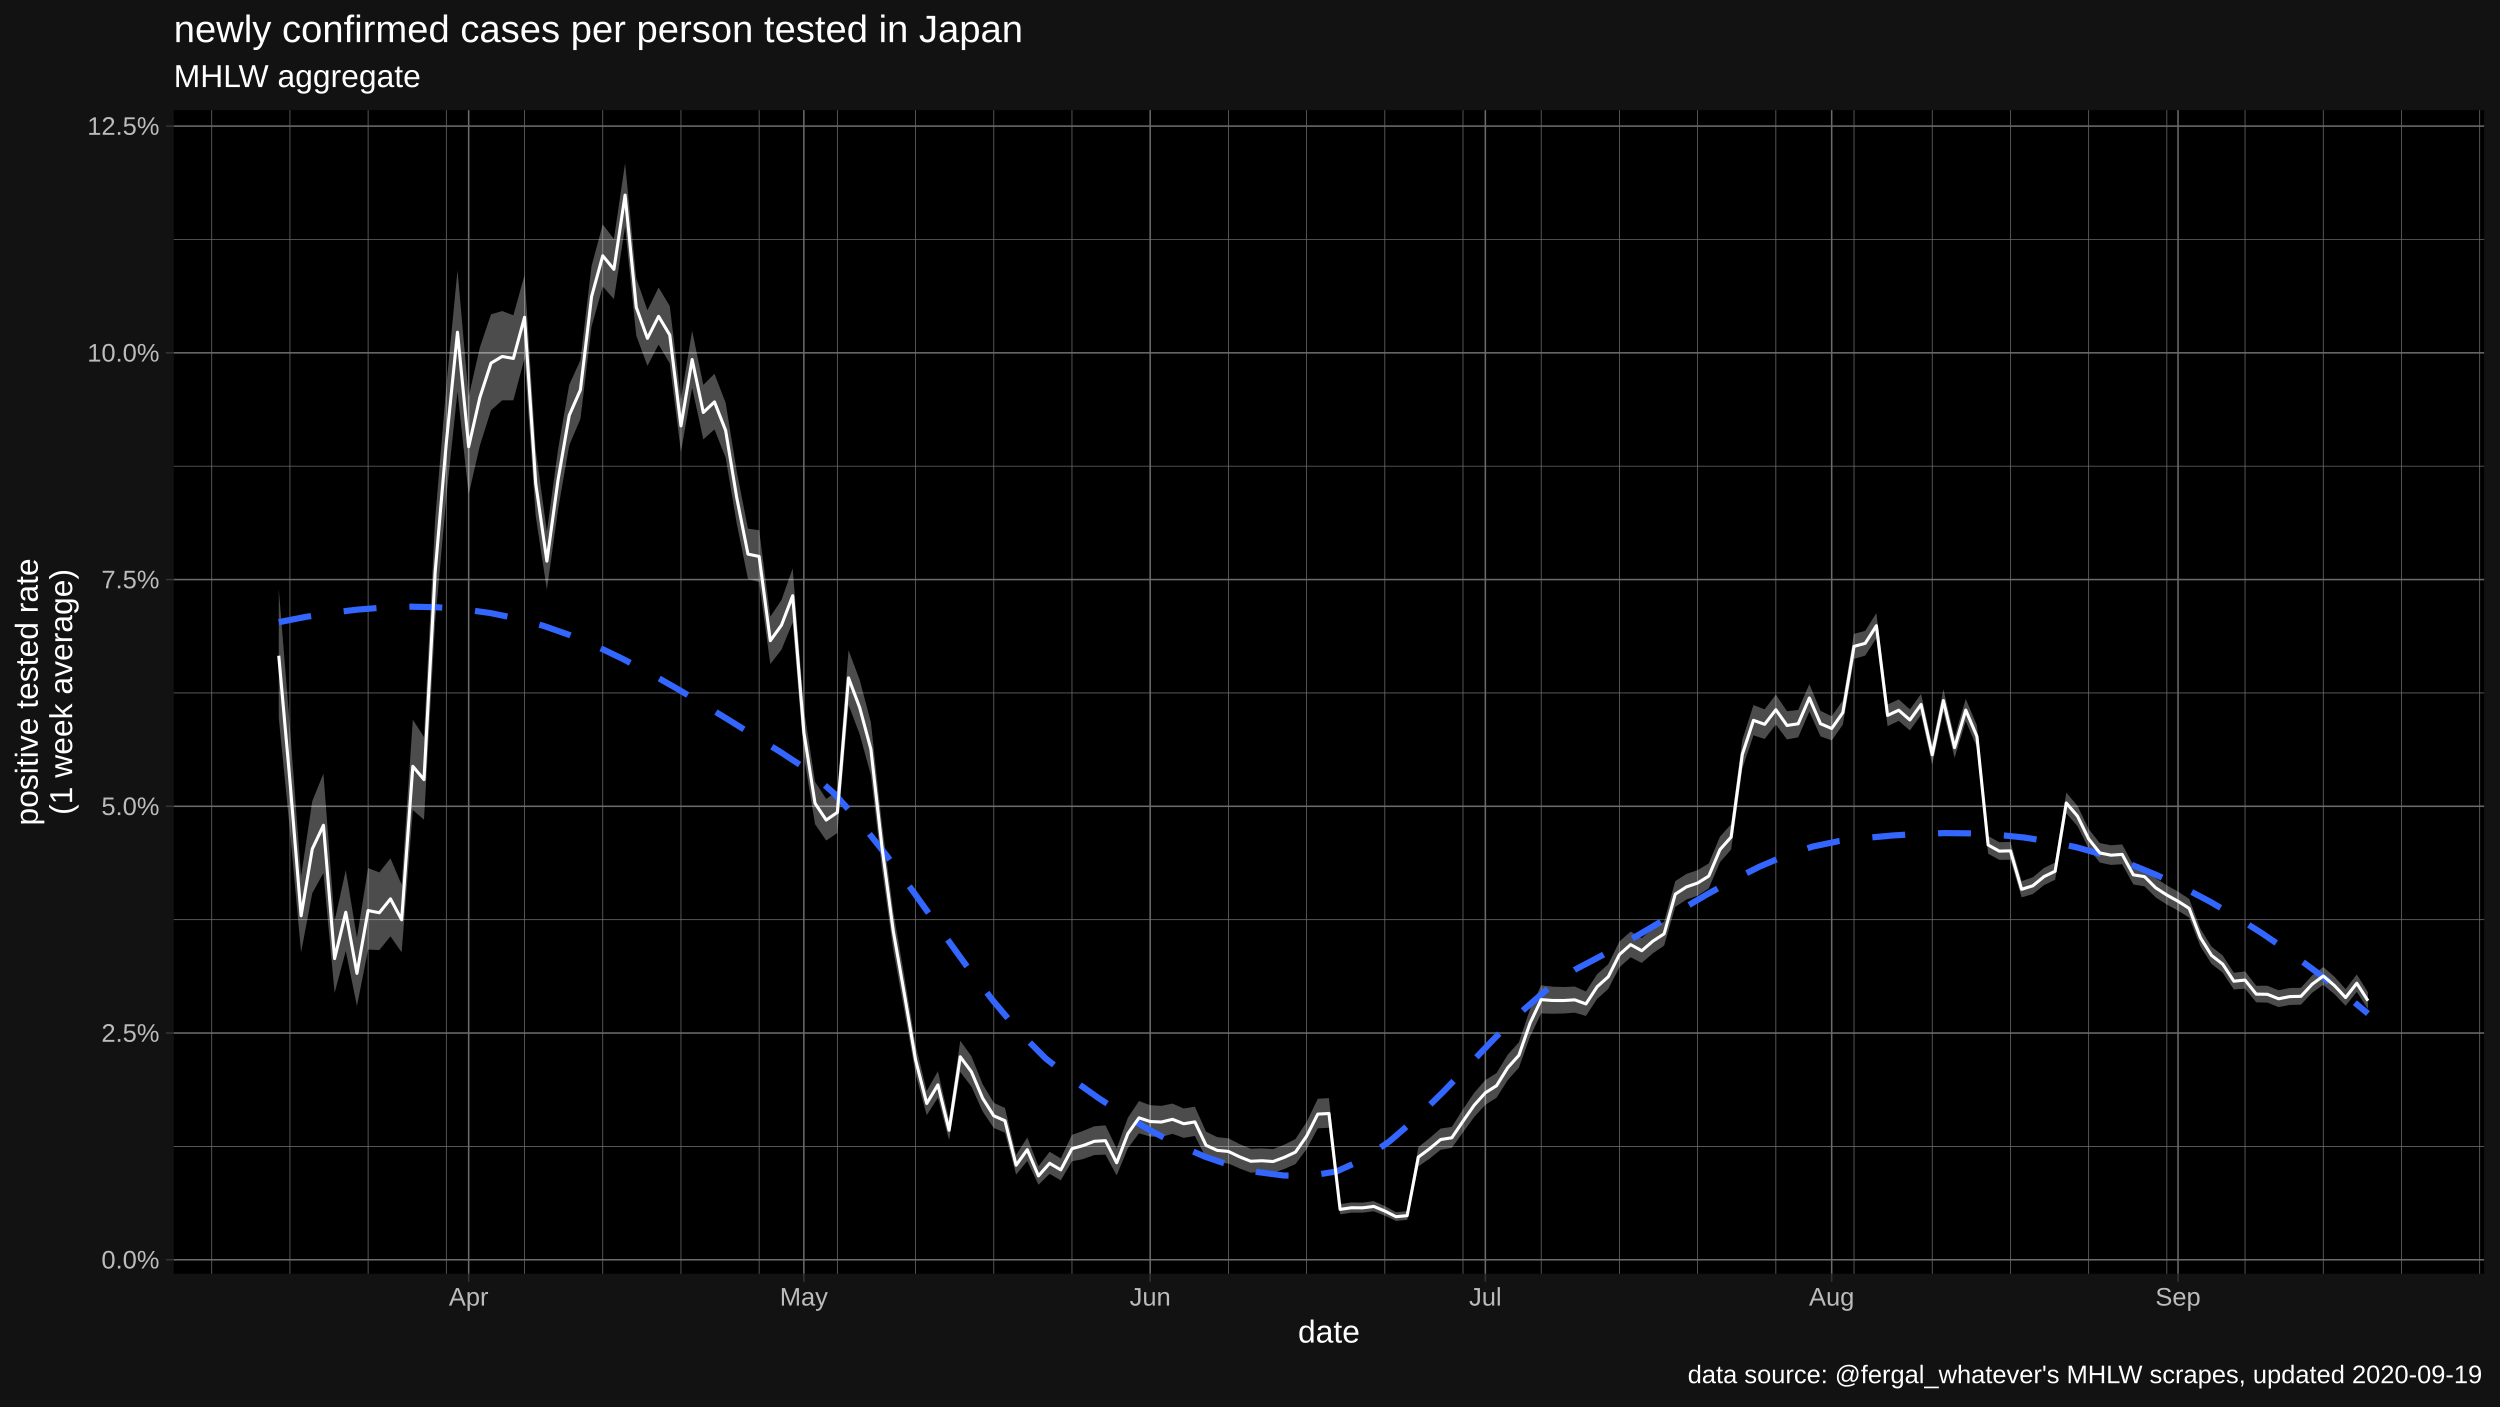
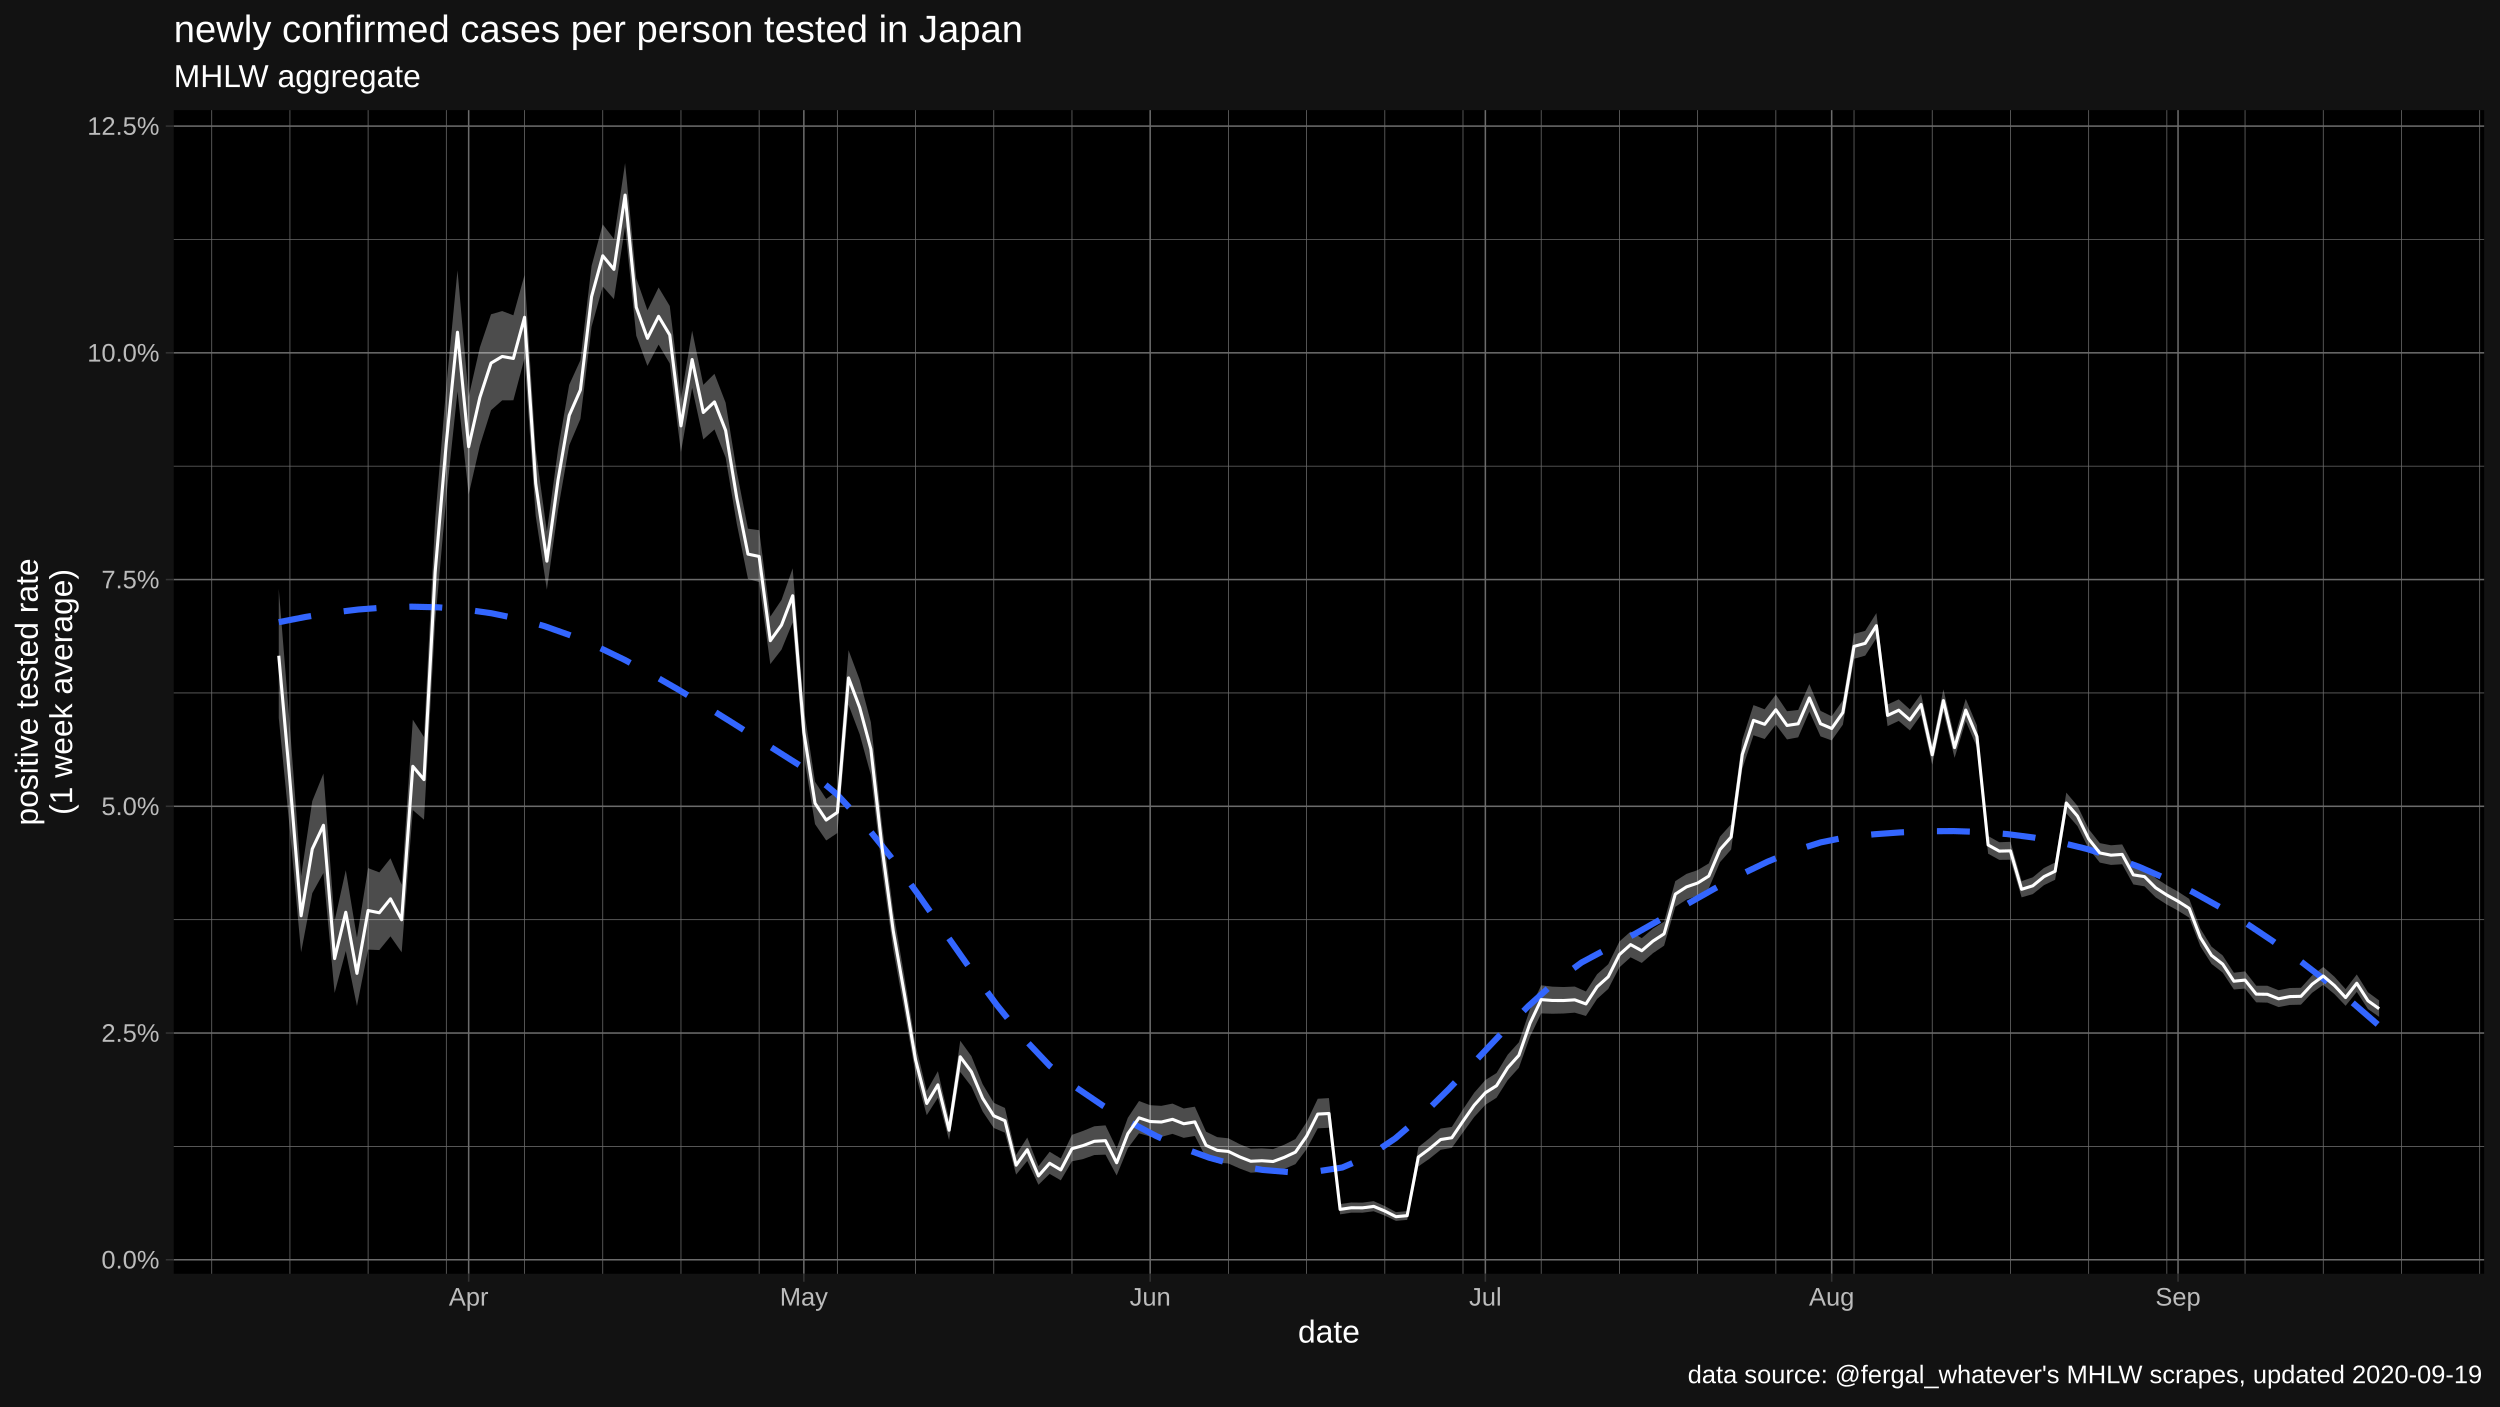
<svg xmlns="http://www.w3.org/2000/svg" viewBox="0 0 864.00 486.00">
  <defs>
    <style type="text/css">
    line, polyline, polygon, path, rect, circle {
      fill: none;
      stroke: #000000;
      stroke-linecap: round;
      stroke-linejoin: round;
      stroke-miterlimit: 10.00;
    }
  </style>
  </defs>
  <rect width="100%" height="100%" style="stroke: none; fill: #FFFFFF;" />
  <rect x="0.00" y="0.00" width="864.00" height="486.00" style="stroke-width: 1.07; stroke: #121212; fill: #121212;" />
  <defs>
    <clipPath id="cpNjAuMDR8ODU4LjUyfDQ0MC4yMnwzOC4wNw==">
      <rect x="60.04" y="38.07" width="798.48" height="402.15" />
    </clipPath>
  </defs>
  <rect x="60.04" y="38.07" width="798.48" height="402.15" style="stroke-width: 1.07; stroke: none; fill: #000000;" clip-path="url(#cpNjAuMDR8ODU4LjUyfDQ0MC4yMnwzOC4wNw==)" />
  <polyline points="60.04,396.19 858.52,396.19 " style="stroke-width: 0.27; stroke: #6B6B6B; stroke-linecap: butt;" clip-path="url(#cpNjAuMDR8ODU4LjUyfDQ0MC4yMnwzOC4wNw==)" />
  <polyline points="60.04,317.83 858.52,317.83 " style="stroke-width: 0.27; stroke: #6B6B6B; stroke-linecap: butt;" clip-path="url(#cpNjAuMDR8ODU4LjUyfDQ0MC4yMnwzOC4wNw==)" />
  <polyline points="60.04,239.47 858.52,239.47 " style="stroke-width: 0.27; stroke: #6B6B6B; stroke-linecap: butt;" clip-path="url(#cpNjAuMDR8ODU4LjUyfDQ0MC4yMnwzOC4wNw==)" />
  <polyline points="60.04,161.11 858.52,161.11 " style="stroke-width: 0.27; stroke: #6B6B6B; stroke-linecap: butt;" clip-path="url(#cpNjAuMDR8ODU4LjUyfDQ0MC4yMnwzOC4wNw==)" />
  <polyline points="60.04,82.75 858.52,82.75 " style="stroke-width: 0.27; stroke: #6B6B6B; stroke-linecap: butt;" clip-path="url(#cpNjAuMDR8ODU4LjUyfDQ0MC4yMnwzOC4wNw==)" />
  <polyline points="73.17,440.22 73.17,38.07 " style="stroke-width: 0.27; stroke: #6B6B6B; stroke-linecap: butt;" clip-path="url(#cpNjAuMDR8ODU4LjUyfDQ0MC4yMnwzOC4wNw==)" />
  <polyline points="100.20,440.22 100.20,38.07 " style="stroke-width: 0.27; stroke: #6B6B6B; stroke-linecap: butt;" clip-path="url(#cpNjAuMDR8ODU4LjUyfDQ0MC4yMnwzOC4wNw==)" />
  <polyline points="127.22,440.22 127.22,38.07 " style="stroke-width: 0.27; stroke: #6B6B6B; stroke-linecap: butt;" clip-path="url(#cpNjAuMDR8ODU4LjUyfDQ0MC4yMnwzOC4wNw==)" />
  <polyline points="154.25,440.22 154.25,38.07 " style="stroke-width: 0.27; stroke: #6B6B6B; stroke-linecap: butt;" clip-path="url(#cpNjAuMDR8ODU4LjUyfDQ0MC4yMnwzOC4wNw==)" />
  <polyline points="181.28,440.22 181.28,38.07 " style="stroke-width: 0.27; stroke: #6B6B6B; stroke-linecap: butt;" clip-path="url(#cpNjAuMDR8ODU4LjUyfDQ0MC4yMnwzOC4wNw==)" />
  <polyline points="208.31,440.22 208.31,38.07 " style="stroke-width: 0.27; stroke: #6B6B6B; stroke-linecap: butt;" clip-path="url(#cpNjAuMDR8ODU4LjUyfDQ0MC4yMnwzOC4wNw==)" />
  <polyline points="235.34,440.22 235.34,38.07 " style="stroke-width: 0.27; stroke: #6B6B6B; stroke-linecap: butt;" clip-path="url(#cpNjAuMDR8ODU4LjUyfDQ0MC4yMnwzOC4wNw==)" />
  <polyline points="262.36,440.22 262.36,38.07 " style="stroke-width: 0.27; stroke: #6B6B6B; stroke-linecap: butt;" clip-path="url(#cpNjAuMDR8ODU4LjUyfDQ0MC4yMnwzOC4wNw==)" />
  <polyline points="289.39,440.22 289.39,38.07 " style="stroke-width: 0.27; stroke: #6B6B6B; stroke-linecap: butt;" clip-path="url(#cpNjAuMDR8ODU4LjUyfDQ0MC4yMnwzOC4wNw==)" />
  <polyline points="316.42,440.22 316.42,38.07 " style="stroke-width: 0.27; stroke: #6B6B6B; stroke-linecap: butt;" clip-path="url(#cpNjAuMDR8ODU4LjUyfDQ0MC4yMnwzOC4wNw==)" />
  <polyline points="343.45,440.22 343.45,38.07 " style="stroke-width: 0.27; stroke: #6B6B6B; stroke-linecap: butt;" clip-path="url(#cpNjAuMDR8ODU4LjUyfDQ0MC4yMnwzOC4wNw==)" />
  <polyline points="370.47,440.22 370.47,38.07 " style="stroke-width: 0.27; stroke: #6B6B6B; stroke-linecap: butt;" clip-path="url(#cpNjAuMDR8ODU4LjUyfDQ0MC4yMnwzOC4wNw==)" />
  <polyline points="424.53,440.22 424.53,38.07 " style="stroke-width: 0.27; stroke: #6B6B6B; stroke-linecap: butt;" clip-path="url(#cpNjAuMDR8ODU4LjUyfDQ0MC4yMnwzOC4wNw==)" />
  <polyline points="451.56,440.22 451.56,38.07 " style="stroke-width: 0.27; stroke: #6B6B6B; stroke-linecap: butt;" clip-path="url(#cpNjAuMDR8ODU4LjUyfDQ0MC4yMnwzOC4wNw==)" />
  <polyline points="478.59,440.22 478.59,38.07 " style="stroke-width: 0.27; stroke: #6B6B6B; stroke-linecap: butt;" clip-path="url(#cpNjAuMDR8ODU4LjUyfDQ0MC4yMnwzOC4wNw==)" />
  <polyline points="505.61,440.22 505.61,38.07 " style="stroke-width: 0.27; stroke: #6B6B6B; stroke-linecap: butt;" clip-path="url(#cpNjAuMDR8ODU4LjUyfDQ0MC4yMnwzOC4wNw==)" />
  <polyline points="532.64,440.22 532.64,38.07 " style="stroke-width: 0.27; stroke: #6B6B6B; stroke-linecap: butt;" clip-path="url(#cpNjAuMDR8ODU4LjUyfDQ0MC4yMnwzOC4wNw==)" />
  <polyline points="559.67,440.22 559.67,38.07 " style="stroke-width: 0.27; stroke: #6B6B6B; stroke-linecap: butt;" clip-path="url(#cpNjAuMDR8ODU4LjUyfDQ0MC4yMnwzOC4wNw==)" />
  <polyline points="586.70,440.22 586.70,38.07 " style="stroke-width: 0.27; stroke: #6B6B6B; stroke-linecap: butt;" clip-path="url(#cpNjAuMDR8ODU4LjUyfDQ0MC4yMnwzOC4wNw==)" />
  <polyline points="613.73,440.22 613.73,38.07 " style="stroke-width: 0.27; stroke: #6B6B6B; stroke-linecap: butt;" clip-path="url(#cpNjAuMDR8ODU4LjUyfDQ0MC4yMnwzOC4wNw==)" />
  <polyline points="640.75,440.22 640.75,38.07 " style="stroke-width: 0.27; stroke: #6B6B6B; stroke-linecap: butt;" clip-path="url(#cpNjAuMDR8ODU4LjUyfDQ0MC4yMnwzOC4wNw==)" />
  <polyline points="667.78,440.22 667.78,38.07 " style="stroke-width: 0.27; stroke: #6B6B6B; stroke-linecap: butt;" clip-path="url(#cpNjAuMDR8ODU4LjUyfDQ0MC4yMnwzOC4wNw==)" />
  <polyline points="694.81,440.22 694.81,38.07 " style="stroke-width: 0.27; stroke: #6B6B6B; stroke-linecap: butt;" clip-path="url(#cpNjAuMDR8ODU4LjUyfDQ0MC4yMnwzOC4wNw==)" />
  <polyline points="721.84,440.22 721.84,38.07 " style="stroke-width: 0.27; stroke: #6B6B6B; stroke-linecap: butt;" clip-path="url(#cpNjAuMDR8ODU4LjUyfDQ0MC4yMnwzOC4wNw==)" />
  <polyline points="748.86,440.22 748.86,38.07 " style="stroke-width: 0.27; stroke: #6B6B6B; stroke-linecap: butt;" clip-path="url(#cpNjAuMDR8ODU4LjUyfDQ0MC4yMnwzOC4wNw==)" />
  <polyline points="775.89,440.22 775.89,38.07 " style="stroke-width: 0.27; stroke: #6B6B6B; stroke-linecap: butt;" clip-path="url(#cpNjAuMDR8ODU4LjUyfDQ0MC4yMnwzOC4wNw==)" />
  <polyline points="802.92,440.22 802.92,38.07 " style="stroke-width: 0.27; stroke: #6B6B6B; stroke-linecap: butt;" clip-path="url(#cpNjAuMDR8ODU4LjUyfDQ0MC4yMnwzOC4wNw==)" />
  <polyline points="829.95,440.22 829.95,38.07 " style="stroke-width: 0.27; stroke: #6B6B6B; stroke-linecap: butt;" clip-path="url(#cpNjAuMDR8ODU4LjUyfDQ0MC4yMnwzOC4wNw==)" />
  <polyline points="856.98,440.22 856.98,38.07 " style="stroke-width: 0.27; stroke: #6B6B6B; stroke-linecap: butt;" clip-path="url(#cpNjAuMDR8ODU4LjUyfDQ0MC4yMnwzOC4wNw==)" />
  <polyline points="60.04,435.37 858.52,435.37 " style="stroke-width: 0.53; stroke: #6B6B6B; stroke-linecap: butt;" clip-path="url(#cpNjAuMDR8ODU4LjUyfDQ0MC4yMnwzOC4wNw==)" />
  <polyline points="60.04,357.01 858.52,357.01 " style="stroke-width: 0.53; stroke: #6B6B6B; stroke-linecap: butt;" clip-path="url(#cpNjAuMDR8ODU4LjUyfDQ0MC4yMnwzOC4wNw==)" />
  <polyline points="60.04,278.65 858.52,278.65 " style="stroke-width: 0.53; stroke: #6B6B6B; stroke-linecap: butt;" clip-path="url(#cpNjAuMDR8ODU4LjUyfDQ0MC4yMnwzOC4wNw==)" />
  <polyline points="60.04,200.29 858.52,200.29 " style="stroke-width: 0.53; stroke: #6B6B6B; stroke-linecap: butt;" clip-path="url(#cpNjAuMDR8ODU4LjUyfDQ0MC4yMnwzOC4wNw==)" />
  <polyline points="60.04,121.93 858.52,121.93 " style="stroke-width: 0.53; stroke: #6B6B6B; stroke-linecap: butt;" clip-path="url(#cpNjAuMDR8ODU4LjUyfDQ0MC4yMnwzOC4wNw==)" />
  <polyline points="60.04,43.57 858.52,43.57 " style="stroke-width: 0.53; stroke: #6B6B6B; stroke-linecap: butt;" clip-path="url(#cpNjAuMDR8ODU4LjUyfDQ0MC4yMnwzOC4wNw==)" />
  <polyline points="161.97,440.22 161.97,38.07 " style="stroke-width: 0.53; stroke: #6B6B6B; stroke-linecap: butt;" clip-path="url(#cpNjAuMDR8ODU4LjUyfDQ0MC4yMnwzOC4wNw==)" />
  <polyline points="277.81,440.22 277.81,38.07 " style="stroke-width: 0.53; stroke: #6B6B6B; stroke-linecap: butt;" clip-path="url(#cpNjAuMDR8ODU4LjUyfDQ0MC4yMnwzOC4wNw==)" />
  <polyline points="397.50,440.22 397.50,38.07 " style="stroke-width: 0.53; stroke: #6B6B6B; stroke-linecap: butt;" clip-path="url(#cpNjAuMDR8ODU4LjUyfDQ0MC4yMnwzOC4wNw==)" />
  <polyline points="513.34,440.22 513.34,38.07 " style="stroke-width: 0.53; stroke: #6B6B6B; stroke-linecap: butt;" clip-path="url(#cpNjAuMDR8ODU4LjUyfDQ0MC4yMnwzOC4wNw==)" />
  <polyline points="633.03,440.22 633.03,38.07 " style="stroke-width: 0.53; stroke: #6B6B6B; stroke-linecap: butt;" clip-path="url(#cpNjAuMDR8ODU4LjUyfDQ0MC4yMnwzOC4wNw==)" />
  <polyline points="752.73,440.22 752.73,38.07 " style="stroke-width: 0.53; stroke: #6B6B6B; stroke-linecap: butt;" clip-path="url(#cpNjAuMDR8ODU4LjUyfDQ0MC4yMnwzOC4wNw==)" />
-   <polygon points="96.34,203.48 100.20,251.33 104.06,302.82 107.92,276.87 111.78,267.34 115.64,318.31 119.50,300.73 123.36,324.05 127.22,300.01 131.09,301.50 134.95,296.63 138.81,305.78 142.67,248.72 146.53,254.72 150.39,179.43 154.25,133.48 158.11,93.45 161.97,137.14 165.84,120.06 169.70,108.62 173.56,107.50 177.42,108.97 181.28,95.06 185.14,155.43 189.00,183.76 192.86,155.34 196.72,132.97 200.59,124.47 204.45,91.90 208.31,77.55 212.17,82.59 216.03,56.35 219.89,96.16 223.75,107.23 227.61,99.35 231.47,105.76 235.34,137.94 239.20,114.28 243.06,133.02 246.92,129.18 250.78,139.20 254.64,163.04 258.50,182.71 262.36,183.23 266.22,213.10 270.09,207.33 273.95,196.41 277.81,244.94 281.67,270.16 285.53,276.10 289.39,273.35 293.25,224.70 297.11,234.97 300.97,249.60 304.84,285.08 308.70,314.93 312.56,337.50 316.42,361.19 320.28,377.05 324.14,370.21 328.00,386.94 331.86,359.68 335.72,365.00 339.59,374.65 343.45,381.14 347.31,382.91 351.17,399.15 355.03,393.13 358.89,403.06 362.75,398.05 366.61,400.37 370.47,392.21 374.34,390.83 378.20,389.24 382.06,388.92 385.92,396.97 389.78,386.30 393.64,380.51 397.50,381.96 401.36,382.18 405.22,381.40 409.09,383.10 412.95,382.47 416.81,391.10 420.67,392.99 424.53,393.40 428.39,395.40 432.25,397.00 436.11,396.88 439.98,397.13 443.84,395.61 447.70,393.66 451.56,387.81 455.42,379.73 459.28,379.50 463.14,416.12 467.00,415.58 470.86,415.63 474.73,415.11 478.59,416.83 482.45,418.92 486.31,418.56 490.17,396.46 494.03,393.37 497.89,390.03 501.75,389.47 505.61,383.39 509.48,377.65 513.34,373.26 517.20,370.85 521.06,364.50 524.92,360.22 528.78,348.76 532.64,340.52 536.50,340.99 540.36,341.12 544.23,340.95 548.09,342.66 551.95,336.71 555.81,333.24 559.67,325.38 563.53,321.94 567.39,324.22 571.25,320.93 575.11,318.53 578.98,304.51 582.84,302.02 586.70,300.71 590.56,298.40 594.42,289.14 598.28,284.86 602.14,255.70 606.00,243.68 609.86,245.14 613.73,240.05 617.59,245.80 621.45,245.37 625.31,236.41 629.17,245.67 633.03,247.55 636.89,242.03 640.75,219.05 644.61,218.02 648.48,211.88 652.34,243.48 656.20,241.70 660.06,245.17 663.92,239.82 667.78,257.37 671.64,238.22 675.50,254.81 679.36,241.54 683.23,250.73 687.09,288.94 690.95,291.08 694.81,290.93 698.67,304.52 702.53,303.20 706.39,299.98 710.25,298.08 714.11,273.92 717.98,278.50 721.84,286.53 725.70,291.38 729.56,292.13 733.42,291.82 737.28,298.98 741.14,299.56 745.00,303.47 748.86,305.98 752.73,308.15 756.59,310.65 760.45,320.94 764.31,327.19 768.17,330.21 772.03,336.18 775.89,335.72 779.75,340.66 783.61,340.68 787.48,342.23 791.34,341.46 795.20,341.38 799.06,337.13 802.92,334.19 806.78,337.55 810.64,341.85 814.50,336.77 818.36,342.92 818.36,348.72 814.50,342.79 810.64,347.61 806.78,343.57 802.92,340.36 799.06,343.12 795.20,347.22 791.34,347.31 787.48,348.05 783.61,346.51 779.75,346.41 775.89,341.65 772.03,341.97 768.17,336.14 764.31,333.13 760.45,327.07 756.59,317.16 752.73,314.73 748.86,312.62 745.00,310.13 741.14,306.31 737.28,305.67 733.42,298.68 729.56,298.92 725.70,298.11 721.84,293.28 717.98,285.51 714.11,281.07 710.25,304.04 706.39,305.92 702.53,309.01 698.67,310.12 694.81,297.12 690.95,297.17 687.09,295.04 683.23,258.26 679.36,249.21 675.50,261.91 671.64,245.94 667.78,264.28 663.92,247.09 660.06,252.43 656.20,249.15 652.34,250.95 648.48,220.53 644.61,226.59 640.75,227.68 636.89,250.46 633.03,255.89 629.17,254.49 625.31,245.94 621.45,254.82 617.59,255.55 613.73,250.41 609.86,255.40 606.00,254.11 602.14,265.67 598.28,293.59 594.42,297.99 590.56,307.02 586.70,309.54 582.84,310.89 578.98,313.40 575.11,326.83 571.25,329.43 567.39,332.79 563.53,330.85 559.67,334.31 555.81,341.77 551.95,345.23 548.09,351.12 544.23,349.98 540.36,350.27 536.50,350.35 532.64,350.23 528.78,358.24 524.92,369.02 521.06,373.30 517.20,379.38 513.34,381.82 509.48,386.04 505.61,391.35 501.75,396.71 497.89,397.37 494.03,400.45 490.17,403.12 486.31,421.59 482.45,421.94 478.59,420.11 474.73,418.61 470.86,419.11 467.00,419.10 463.14,419.68 459.28,389.76 455.42,389.95 451.56,397.13 447.70,402.33 443.84,404.00 439.98,405.35 436.11,405.07 432.25,405.28 428.39,403.82 424.53,402.10 420.67,401.78 416.81,400.15 412.95,392.59 409.09,393.24 405.22,391.86 401.36,392.91 397.50,392.79 393.64,391.67 389.78,396.83 385.92,406.25 382.06,399.04 378.20,399.18 374.34,400.56 370.47,401.36 366.61,407.93 362.75,405.69 358.89,409.47 355.03,401.22 351.17,405.95 347.31,391.45 343.45,389.83 339.59,384.11 335.72,375.51 331.86,370.48 328.00,394.03 324.14,379.37 320.28,385.41 316.42,371.12 312.56,349.37 308.70,328.19 304.84,300.53 300.97,267.85 297.11,253.80 293.25,243.56 289.39,287.90 285.53,290.47 281.67,284.81 277.81,260.98 273.95,215.11 270.09,224.50 266.22,229.52 262.36,201.16 258.50,200.08 254.64,181.05 250.78,158.15 246.92,148.41 243.06,151.86 239.20,134.01 235.34,156.22 231.47,125.60 227.61,119.09 223.75,126.45 219.89,116.01 216.03,78.30 212.17,103.39 208.31,99.02 204.45,112.91 200.59,144.79 196.72,153.92 192.86,176.13 189.00,203.82 185.14,178.33 181.28,123.82 177.42,138.34 173.56,138.36 169.70,141.75 165.84,154.01 161.97,170.91 158.11,135.28 154.25,171.72 150.39,215.02 146.53,283.28 142.67,279.96 138.81,329.12 134.95,323.60 131.09,328.34 127.22,328.18 123.36,347.71 119.50,328.66 115.64,343.17 111.78,301.71 107.92,308.69 104.06,329.13 100.20,287.04 96.34,248.12 " style="stroke-width: 1.07; stroke: none; fill: #FFFFFF; fill-opacity: 0.30;" clip-path="url(#cpNjAuMDR8ODU4LjUyfDQ0MC4yMnwzOC4wNw==)" />
-   <polyline points="96.34,215.02 105.47,213.23 114.61,211.76 123.75,210.66 132.89,209.94 142.03,209.67 151.17,209.87 160.31,210.60 169.45,211.87 178.59,213.75 187.73,216.26 196.87,219.47 206.01,223.30 215.15,227.68 224.29,232.50 233.43,237.68 242.57,243.12 251.71,248.72 260.85,254.40 269.99,260.07 279.13,266.07 288.27,274.24 297.41,284.34 306.55,295.85 315.69,308.25 324.83,321.05 333.97,333.71 343.10,345.73 352.24,356.60 361.38,365.80 370.52,373.01 379.66,379.50 388.80,385.49 397.94,390.91 407.08,395.66 416.22,399.67 425.36,402.82 434.50,405.05 443.64,406.26 452.78,406.36 461.92,404.84 471.06,400.72 480.20,394.46 489.34,386.58 498.48,377.63 507.62,368.12 516.76,358.59 525.90,349.57 535.04,341.59 544.18,335.18 553.32,330.37 562.46,325.33 571.60,319.98 580.73,314.52 589.87,309.15 599.01,304.08 608.15,299.49 617.29,295.60 626.43,292.59 635.57,290.67 644.71,289.60 653.85,288.76 662.99,288.19 672.13,287.92 681.27,288.01 690.41,288.51 699.55,289.45 708.69,290.89 717.83,292.87 726.97,295.44 736.11,298.63 745.25,302.37 754.39,306.66 763.53,311.47 772.67,316.78 781.81,322.58 790.95,328.85 800.09,335.57 809.23,342.72 818.36,350.29 " style="stroke-width: 2.13; stroke: #3366FF; stroke-dasharray: 11.38,11.38; stroke-linecap: butt;" clip-path="url(#cpNjAuMDR8ODU4LjUyfDQ0MC4yMnwzOC4wNw==)" />
-   <polyline points="96.34,226.62 100.20,269.86 104.06,316.49 107.92,293.41 111.78,285.22 115.64,331.28 119.50,315.28 123.36,336.39 127.22,314.68 131.09,315.45 134.95,310.64 138.81,317.87 142.67,264.84 146.53,269.43 150.39,197.68 154.25,153.03 158.11,114.82 161.97,154.37 165.84,137.36 169.70,125.48 173.56,123.19 177.42,123.88 181.28,109.65 185.14,167.05 189.00,193.93 192.86,165.87 196.72,143.57 200.59,134.75 204.45,102.51 208.31,88.40 212.17,93.09 216.03,67.43 219.89,106.19 223.75,116.93 227.61,109.32 231.47,115.78 235.34,147.18 239.20,124.25 243.06,142.55 246.92,138.90 250.78,148.78 254.64,172.15 258.50,191.50 262.36,192.31 266.22,221.42 270.09,216.03 273.95,205.89 277.81,253.08 281.67,277.61 285.53,283.41 289.39,280.75 293.25,234.28 297.11,244.55 300.97,258.89 304.84,292.95 308.70,321.70 312.56,343.58 316.42,366.28 320.28,381.35 324.14,374.92 328.00,390.59 331.86,365.23 335.72,370.41 339.59,379.53 343.45,385.63 347.31,387.32 351.17,402.68 355.03,397.33 358.89,406.40 362.75,402.03 366.61,404.32 370.47,396.99 374.34,395.91 378.20,394.43 382.06,394.21 385.92,401.85 389.78,391.80 393.64,386.32 397.50,387.60 401.36,387.77 405.22,386.84 409.09,388.37 412.95,387.73 416.81,395.82 420.67,397.57 424.53,397.93 428.39,399.80 432.25,401.33 436.11,401.15 439.98,401.42 443.84,399.99 447.70,398.18 451.56,392.66 455.42,385.03 459.28,384.82 463.14,417.96 467.00,417.40 470.86,417.43 474.73,416.92 478.59,418.53 482.45,420.49 486.31,420.13 490.17,399.90 494.03,397.03 497.89,393.82 501.75,393.21 505.61,387.49 509.48,381.96 513.34,377.66 517.20,375.22 521.06,369.01 524.92,364.72 528.78,353.60 532.64,345.47 536.50,345.76 540.36,345.78 544.23,345.55 548.09,346.96 551.95,341.04 555.81,337.57 559.67,329.91 563.53,326.46 567.39,328.57 571.25,325.24 575.11,322.74 578.98,309.01 582.84,306.51 586.70,305.18 590.56,302.76 594.42,293.62 598.28,289.27 602.14,260.74 606.00,248.95 609.86,250.32 613.73,245.28 617.59,250.72 621.45,250.14 625.31,241.22 629.17,250.12 633.03,251.76 636.89,246.28 640.75,223.39 644.61,222.34 648.48,216.24 652.34,247.24 656.20,245.45 660.06,248.82 663.92,243.48 667.78,260.85 671.64,242.11 675.50,258.38 679.36,245.40 683.23,254.52 687.09,292.01 690.95,294.15 694.81,294.05 698.67,307.34 702.53,306.13 706.39,302.97 710.25,301.09 714.11,277.52 717.98,282.04 721.84,289.94 725.70,294.78 729.56,295.55 733.42,295.28 737.28,302.35 741.14,302.96 745.00,306.83 748.86,309.33 752.73,311.47 756.59,313.94 760.45,324.03 764.31,330.19 768.17,333.21 772.03,339.10 775.89,338.72 779.75,343.57 783.61,343.63 787.48,345.18 791.34,344.42 795.20,344.33 799.06,340.16 802.92,337.31 806.78,340.60 810.64,344.76 814.50,339.81 818.36,345.85 " style="stroke-width: 1.07; stroke: #FFFFFF; stroke-linecap: butt;" clip-path="url(#cpNjAuMDR8ODU4LjUyfDQ0MC4yMnwzOC4wNw==)" />
+   <polygon points="96.34,203.48 100.20,251.33 104.06,302.82 107.92,276.87 111.78,267.34 115.64,318.31 119.50,300.73 123.36,324.05 127.22,300.01 131.09,301.50 134.95,296.63 138.81,305.78 142.67,248.72 146.53,254.72 150.39,179.43 154.25,133.48 158.11,93.45 161.97,137.14 165.84,120.06 169.70,108.62 173.56,107.50 177.42,108.97 181.28,95.06 185.14,155.43 189.00,183.76 192.86,155.34 196.72,132.97 200.59,124.47 204.45,91.90 208.31,77.55 212.17,82.59 216.03,56.35 219.89,96.16 223.75,107.23 227.61,99.35 231.47,105.76 235.34,137.94 239.20,114.28 243.06,133.02 246.92,129.18 250.78,139.20 254.64,163.04 258.50,182.71 262.36,183.23 266.22,213.10 270.09,207.33 273.95,196.41 277.81,244.94 281.67,270.16 285.53,276.10 289.39,273.35 293.25,224.70 297.11,234.97 300.97,249.60 304.84,285.08 308.70,314.93 312.56,337.50 316.42,361.19 320.28,377.05 324.14,370.21 328.00,386.94 331.86,359.68 335.72,365.00 339.59,374.65 343.45,381.14 347.31,382.91 351.17,399.15 355.03,393.13 358.89,403.06 362.75,398.05 366.61,400.37 370.47,392.21 374.34,390.83 378.20,389.24 382.06,388.92 385.92,396.97 389.78,386.30 393.64,380.51 397.50,381.96 401.36,382.18 405.22,381.40 409.09,383.10 412.95,382.47 416.81,391.10 420.67,392.99 424.53,393.40 428.39,395.40 432.25,397.00 436.11,396.88 439.98,397.13 443.84,395.61 447.70,393.66 451.56,387.81 455.42,379.73 459.28,379.50 463.14,416.12 467.00,415.58 470.86,415.63 474.73,415.11 478.59,416.83 482.45,418.92 486.31,418.56 490.17,396.46 494.03,393.37 497.89,390.03 501.75,389.47 505.61,383.39 509.48,377.65 513.34,373.26 517.20,370.85 521.06,364.50 524.92,360.22 528.78,348.76 532.64,340.52 536.50,340.99 540.36,341.12 544.23,340.95 548.09,342.66 551.95,336.71 555.81,333.24 559.67,325.38 563.53,321.94 567.39,324.22 571.25,320.93 575.11,318.53 578.98,304.51 582.84,302.02 586.70,300.71 590.56,298.40 594.42,289.14 598.28,284.86 602.14,255.70 606.00,243.68 609.86,245.14 613.73,240.05 617.59,245.80 621.45,245.37 625.31,236.41 629.17,245.67 633.03,247.55 636.89,242.03 640.75,219.05 644.61,218.02 648.48,211.88 652.34,243.48 656.20,241.70 660.06,245.17 663.92,239.82 667.78,257.37 671.64,238.22 675.50,254.81 679.36,241.54 683.23,250.73 687.09,288.94 690.95,291.08 694.81,290.93 698.67,304.52 702.53,303.20 706.39,299.98 710.25,298.08 714.11,273.92 717.98,278.50 721.84,286.53 725.70,291.38 729.56,292.13 733.42,291.82 737.28,298.98 741.14,299.56 745.00,303.47 748.86,305.98 752.73,308.15 756.59,310.65 760.45,320.94 764.31,327.19 768.17,330.21 772.03,336.18 775.89,335.72 779.75,340.66 783.61,340.68 787.48,342.23 791.34,341.46 795.20,341.38 799.06,337.13 802.92,334.19 806.78,337.55 810.64,341.85 814.50,336.77 818.36,342.92 822.23,345.76 822.23,351.42 818.36,348.72 814.50,342.79 810.64,347.61 806.78,343.57 802.92,340.36 799.06,343.12 795.20,347.22 791.34,347.31 787.48,348.05 783.61,346.51 779.75,346.41 775.89,341.65 772.03,341.97 768.17,336.14 764.31,333.13 760.45,327.07 756.59,317.16 752.73,314.73 748.86,312.62 745.00,310.13 741.14,306.31 737.28,305.67 733.42,298.68 729.56,298.92 725.70,298.11 721.84,293.28 717.98,285.51 714.11,281.07 710.25,304.04 706.39,305.92 702.53,309.01 698.67,310.12 694.81,297.12 690.95,297.17 687.09,295.04 683.23,258.26 679.36,249.21 675.50,261.91 671.64,245.94 667.78,264.28 663.92,247.09 660.06,252.43 656.20,249.15 652.34,250.95 648.48,220.53 644.61,226.59 640.75,227.68 636.89,250.46 633.03,255.89 629.17,254.49 625.31,245.94 621.45,254.82 617.59,255.55 613.73,250.41 609.86,255.40 606.00,254.11 602.14,265.67 598.28,293.59 594.42,297.99 590.56,307.02 586.70,309.54 582.84,310.89 578.98,313.40 575.11,326.83 571.25,329.43 567.39,332.79 563.53,330.85 559.67,334.31 555.81,341.77 551.95,345.23 548.09,351.12 544.23,349.98 540.36,350.27 536.50,350.35 532.64,350.23 528.78,358.24 524.92,369.02 521.06,373.30 517.20,379.38 513.34,381.82 509.48,386.04 505.61,391.35 501.75,396.71 497.89,397.37 494.03,400.45 490.17,403.12 486.31,421.59 482.45,421.94 478.59,420.11 474.73,418.61 470.86,419.11 467.00,419.10 463.14,419.68 459.28,389.76 455.42,389.95 451.56,397.13 447.70,402.33 443.84,404.00 439.98,405.35 436.11,405.07 432.25,405.28 428.39,403.82 424.53,402.10 420.67,401.78 416.81,400.15 412.95,392.59 409.09,393.24 405.22,391.86 401.36,392.91 397.50,392.79 393.64,391.67 389.78,396.83 385.92,406.25 382.06,399.04 378.20,399.18 374.34,400.56 370.47,401.36 366.61,407.93 362.75,405.69 358.89,409.47 355.03,401.22 351.17,405.95 347.31,391.45 343.45,389.83 339.59,384.11 335.72,375.51 331.86,370.48 328.00,394.03 324.14,379.37 320.28,385.41 316.42,371.12 312.56,349.37 308.70,328.19 304.84,300.53 300.97,267.85 297.11,253.80 293.25,243.56 289.39,287.90 285.53,290.47 281.67,284.81 277.81,260.98 273.95,215.11 270.09,224.50 266.22,229.52 262.36,201.16 258.50,200.08 254.64,181.05 250.78,158.15 246.92,148.41 243.06,151.86 239.20,134.01 235.34,156.22 231.47,125.60 227.61,119.09 223.75,126.45 219.89,116.01 216.03,78.30 212.17,103.39 208.31,99.02 204.45,112.91 200.59,144.79 196.72,153.92 192.86,176.13 189.00,203.82 185.14,178.33 181.28,123.82 177.42,138.34 173.56,138.36 169.70,141.75 165.84,154.01 161.97,170.91 158.11,135.28 154.25,171.72 150.39,215.02 146.53,283.28 142.67,279.96 138.81,329.12 134.95,323.60 131.09,328.34 127.22,328.18 123.36,347.71 119.50,328.66 115.64,343.17 111.78,301.71 107.92,308.69 104.06,329.13 100.20,287.04 96.34,248.12 " style="stroke-width: 1.07; stroke: none; fill: #FFFFFF; fill-opacity: 0.30;" clip-path="url(#cpNjAuMDR8ODU4LjUyfDQ0MC4yMnwzOC4wNw==)" />
+   <polyline points="96.34,215.02 105.52,213.23 114.71,211.75 123.90,210.64 133.09,209.93 142.28,209.67 151.47,209.89 160.65,210.63 169.84,211.94 179.03,213.85 188.22,216.41 197.41,219.68 206.60,223.57 215.79,228.01 224.97,232.91 234.16,238.17 243.35,243.71 252.54,249.43 261.73,255.24 270.92,261.06 280.11,266.88 289.29,274.56 298.48,284.42 307.67,295.91 316.86,308.49 326.05,321.61 335.24,334.70 344.42,347.22 353.61,358.63 362.80,368.36 371.99,375.90 381.18,382.14 390.37,387.73 399.56,392.61 408.74,396.75 417.93,400.11 427.12,402.65 436.31,404.32 445.50,405.09 454.69,404.91 463.87,403.50 473.06,399.57 482.25,393.40 491.44,385.51 500.63,376.46 509.82,366.78 519.01,357.02 528.19,347.72 537.38,339.42 546.57,332.65 555.76,327.71 564.95,322.80 574.14,317.60 583.33,312.31 592.51,307.12 601.70,302.21 610.89,297.79 620.08,294.03 629.27,291.12 638.46,289.27 647.64,288.33 656.83,287.67 666.02,287.28 675.21,287.22 684.40,287.53 693.59,288.25 702.78,289.44 711.96,291.13 721.15,293.38 730.34,296.22 739.53,299.69 748.72,303.73 757.91,308.32 767.10,313.45 776.28,319.10 785.47,325.25 794.66,331.88 803.85,338.98 813.04,346.52 822.23,354.49 " style="stroke-width: 2.13; stroke: #3366FF; stroke-dasharray: 11.38,11.38; stroke-linecap: butt;" clip-path="url(#cpNjAuMDR8ODU4LjUyfDQ0MC4yMnwzOC4wNw==)" />
+   <polyline points="96.34,226.62 100.20,269.86 104.06,316.49 107.92,293.41 111.78,285.22 115.64,331.28 119.50,315.28 123.36,336.39 127.22,314.68 131.09,315.45 134.95,310.64 138.81,317.87 142.67,264.84 146.53,269.43 150.39,197.68 154.25,153.03 158.11,114.82 161.97,154.37 165.84,137.36 169.70,125.48 173.56,123.19 177.42,123.88 181.28,109.65 185.14,167.05 189.00,193.93 192.86,165.87 196.72,143.57 200.59,134.75 204.45,102.51 208.31,88.40 212.17,93.09 216.03,67.43 219.89,106.19 223.75,116.93 227.61,109.32 231.47,115.78 235.34,147.18 239.20,124.25 243.06,142.55 246.92,138.90 250.78,148.78 254.64,172.15 258.50,191.50 262.36,192.31 266.22,221.42 270.09,216.03 273.95,205.89 277.81,253.08 281.67,277.61 285.53,283.41 289.39,280.75 293.25,234.28 297.11,244.55 300.97,258.89 304.84,292.95 308.70,321.70 312.56,343.58 316.42,366.28 320.28,381.35 324.14,374.92 328.00,390.59 331.86,365.23 335.72,370.41 339.59,379.53 343.45,385.63 347.31,387.32 351.17,402.68 355.03,397.33 358.89,406.40 362.75,402.03 366.61,404.32 370.47,396.99 374.34,395.91 378.20,394.43 382.06,394.21 385.92,401.85 389.78,391.80 393.64,386.32 397.50,387.60 401.36,387.77 405.22,386.84 409.09,388.37 412.95,387.73 416.81,395.82 420.67,397.57 424.53,397.93 428.39,399.80 432.25,401.33 436.11,401.15 439.98,401.42 443.84,399.99 447.70,398.18 451.56,392.66 455.42,385.03 459.28,384.82 463.14,417.96 467.00,417.40 470.86,417.43 474.73,416.92 478.59,418.53 482.45,420.49 486.31,420.13 490.17,399.90 494.03,397.03 497.89,393.82 501.75,393.21 505.61,387.49 509.48,381.96 513.34,377.66 517.20,375.22 521.06,369.01 524.92,364.72 528.78,353.60 532.64,345.47 536.50,345.76 540.36,345.78 544.23,345.55 548.09,346.96 551.95,341.04 555.81,337.57 559.67,329.91 563.53,326.46 567.39,328.57 571.25,325.24 575.11,322.74 578.98,309.01 582.84,306.51 586.70,305.18 590.56,302.76 594.42,293.62 598.28,289.27 602.14,260.74 606.00,248.95 609.86,250.32 613.73,245.28 617.59,250.72 621.45,250.14 625.31,241.22 629.17,250.12 633.03,251.76 636.89,246.28 640.75,223.39 644.61,222.34 648.48,216.24 652.34,247.24 656.20,245.45 660.06,248.82 663.92,243.48 667.78,260.85 671.64,242.11 675.50,258.38 679.36,245.40 683.23,254.52 687.09,292.01 690.95,294.15 694.81,294.05 698.67,307.34 702.53,306.13 706.39,302.97 710.25,301.09 714.11,277.52 717.98,282.04 721.84,289.94 725.70,294.78 729.56,295.55 733.42,295.28 737.28,302.35 741.14,302.96 745.00,306.83 748.86,309.33 752.73,311.47 756.59,313.94 760.45,324.03 764.31,330.19 768.17,333.21 772.03,339.10 775.89,338.72 779.75,343.57 783.61,343.63 787.48,345.18 791.34,344.42 795.20,344.33 799.06,340.16 802.92,337.31 806.78,340.60 810.64,344.76 814.50,339.81 818.36,345.85 822.23,348.62 " style="stroke-width: 1.07; stroke: #FFFFFF; stroke-linecap: butt;" clip-path="url(#cpNjAuMDR8ODU4LjUyfDQ0MC4yMnwzOC4wNw==)" />
  <defs>
    <clipPath id="cpMC4wMHw4NjQuMDB8NDg2LjAwfDAuMDA=">
      <rect x="0.00" y="0.00" width="864.00" height="486.00" />
    </clipPath>
  </defs>
  <g clip-path="url(#cpMC4wMHw4NjQuMDB8NDg2LjAwfDAuMDA=)">
    <text x="35.05" y="438.40" style="font-size: 8.80px; fill: #BCBCBC; font-family: Liberation Sans;" textLength="20.06px" lengthAdjust="spacingAndGlyphs">0.0%</text>
  </g>
  <g clip-path="url(#cpMC4wMHw4NjQuMDB8NDg2LjAwfDAuMDA=)">
    <text x="35.05" y="360.04" style="font-size: 8.80px; fill: #BCBCBC; font-family: Liberation Sans;" textLength="20.06px" lengthAdjust="spacingAndGlyphs">2.5%</text>
  </g>
  <g clip-path="url(#cpMC4wMHw4NjQuMDB8NDg2LjAwfDAuMDA=)">
    <text x="35.05" y="281.68" style="font-size: 8.80px; fill: #BCBCBC; font-family: Liberation Sans;" textLength="20.06px" lengthAdjust="spacingAndGlyphs">5.0%</text>
  </g>
  <g clip-path="url(#cpMC4wMHw4NjQuMDB8NDg2LjAwfDAuMDA=)">
    <text x="35.05" y="203.32" style="font-size: 8.80px; fill: #BCBCBC; font-family: Liberation Sans;" textLength="20.06px" lengthAdjust="spacingAndGlyphs">7.5%</text>
  </g>
  <g clip-path="url(#cpMC4wMHw4NjQuMDB8NDg2LjAwfDAuMDA=)">
    <text x="30.16" y="124.96" style="font-size: 8.80px; fill: #BCBCBC; font-family: Liberation Sans;" textLength="24.95px" lengthAdjust="spacingAndGlyphs">10.0%</text>
  </g>
  <g clip-path="url(#cpMC4wMHw4NjQuMDB8NDg2LjAwfDAuMDA=)">
    <text x="30.16" y="46.59" style="font-size: 8.80px; fill: #BCBCBC; font-family: Liberation Sans;" textLength="24.95px" lengthAdjust="spacingAndGlyphs">12.5%</text>
  </g>
  <polyline points="57.30,435.37 60.04,435.37 " style="stroke-width: 0.53; stroke: #333333; stroke-linecap: butt;" clip-path="url(#cpMC4wMHw4NjQuMDB8NDg2LjAwfDAuMDA=)" />
  <polyline points="57.30,357.01 60.04,357.01 " style="stroke-width: 0.53; stroke: #333333; stroke-linecap: butt;" clip-path="url(#cpMC4wMHw4NjQuMDB8NDg2LjAwfDAuMDA=)" />
  <polyline points="57.30,278.65 60.04,278.65 " style="stroke-width: 0.53; stroke: #333333; stroke-linecap: butt;" clip-path="url(#cpMC4wMHw4NjQuMDB8NDg2LjAwfDAuMDA=)" />
  <polyline points="57.30,200.29 60.04,200.29 " style="stroke-width: 0.53; stroke: #333333; stroke-linecap: butt;" clip-path="url(#cpMC4wMHw4NjQuMDB8NDg2LjAwfDAuMDA=)" />
  <polyline points="57.30,121.93 60.04,121.93 " style="stroke-width: 0.53; stroke: #333333; stroke-linecap: butt;" clip-path="url(#cpMC4wMHw4NjQuMDB8NDg2LjAwfDAuMDA=)" />
  <polyline points="57.30,43.57 60.04,43.57 " style="stroke-width: 0.53; stroke: #333333; stroke-linecap: butt;" clip-path="url(#cpMC4wMHw4NjQuMDB8NDg2LjAwfDAuMDA=)" />
  <polyline points="161.97,442.96 161.97,440.22 " style="stroke-width: 0.53; stroke: #333333; stroke-linecap: butt;" clip-path="url(#cpMC4wMHw4NjQuMDB8NDg2LjAwfDAuMDA=)" />
  <polyline points="277.81,442.96 277.81,440.22 " style="stroke-width: 0.53; stroke: #333333; stroke-linecap: butt;" clip-path="url(#cpMC4wMHw4NjQuMDB8NDg2LjAwfDAuMDA=)" />
  <polyline points="397.50,442.96 397.50,440.22 " style="stroke-width: 0.53; stroke: #333333; stroke-linecap: butt;" clip-path="url(#cpMC4wMHw4NjQuMDB8NDg2LjAwfDAuMDA=)" />
  <polyline points="513.34,442.96 513.34,440.22 " style="stroke-width: 0.53; stroke: #333333; stroke-linecap: butt;" clip-path="url(#cpMC4wMHw4NjQuMDB8NDg2LjAwfDAuMDA=)" />
  <polyline points="633.03,442.96 633.03,440.22 " style="stroke-width: 0.53; stroke: #333333; stroke-linecap: butt;" clip-path="url(#cpMC4wMHw4NjQuMDB8NDg2LjAwfDAuMDA=)" />
  <polyline points="752.73,442.96 752.73,440.22 " style="stroke-width: 0.53; stroke: #333333; stroke-linecap: butt;" clip-path="url(#cpMC4wMHw4NjQuMDB8NDg2LjAwfDAuMDA=)" />
  <g clip-path="url(#cpMC4wMHw4NjQuMDB8NDg2LjAwfDAuMDA=)">
    <text x="155.13" y="451.21" style="font-size: 8.80px; fill: #BCBCBC; font-family: Liberation Sans;" textLength="13.69px" lengthAdjust="spacingAndGlyphs">Apr</text>
  </g>
  <g clip-path="url(#cpMC4wMHw4NjQuMDB8NDg2LjAwfDAuMDA=)">
    <text x="269.50" y="451.21" style="font-size: 8.80px; fill: #BCBCBC; font-family: Liberation Sans;" textLength="16.62px" lengthAdjust="spacingAndGlyphs">May</text>
  </g>
  <g clip-path="url(#cpMC4wMHw4NjQuMDB8NDg2LjAwfDAuMDA=)">
    <text x="390.41" y="451.21" style="font-size: 8.80px; fill: #BCBCBC; font-family: Liberation Sans;" textLength="14.19px" lengthAdjust="spacingAndGlyphs">Jun</text>
  </g>
  <g clip-path="url(#cpMC4wMHw4NjQuMDB8NDg2LjAwfDAuMDA=)">
    <text x="507.71" y="451.21" style="font-size: 8.80px; fill: #BCBCBC; font-family: Liberation Sans;" textLength="11.25px" lengthAdjust="spacingAndGlyphs">Jul</text>
  </g>
  <g clip-path="url(#cpMC4wMHw4NjQuMDB8NDg2LjAwfDAuMDA=)">
    <text x="625.20" y="451.21" style="font-size: 8.80px; fill: #BCBCBC; font-family: Liberation Sans;" textLength="15.66px" lengthAdjust="spacingAndGlyphs">Aug</text>
  </g>
  <g clip-path="url(#cpMC4wMHw4NjQuMDB8NDg2LjAwfDAuMDA=)">
    <text x="744.90" y="451.21" style="font-size: 8.80px; fill: #BCBCBC; font-family: Liberation Sans;" textLength="15.66px" lengthAdjust="spacingAndGlyphs">Sep</text>
  </g>
  <g clip-path="url(#cpMC4wMHw4NjQuMDB8NDg2LjAwfDAuMDA=)">
    <text x="448.58" y="464.01" style="font-size: 11.00px; fill: #FFFFFF; font-family: Liberation Sans;" textLength="21.41px" lengthAdjust="spacingAndGlyphs">date</text>
  </g>
  <g clip-path="url(#cpMC4wMHw4NjQuMDB8NDg2LjAwfDAuMDA=)">
    <text transform="translate(13.05,285.31) rotate(-90)" style="font-size: 11.00px; fill: #FFFFFF; font-family: Liberation Sans;" textLength="92.33px" lengthAdjust="spacingAndGlyphs">positive tested rate</text>
  </g>
  <g clip-path="url(#cpMC4wMHw4NjQuMDB8NDg2LjAwfDAuMDA=)">
    <text transform="translate(24.93,281.64) rotate(-90)" style="font-size: 11.00px; fill: #FFFFFF; font-family: Liberation Sans;" textLength="84.99px" lengthAdjust="spacingAndGlyphs">(1 week average)</text>
  </g>
  <g clip-path="url(#cpMC4wMHw4NjQuMDB8NDg2LjAwfDAuMDA=)">
    <text x="60.04" y="30.10" style="font-size: 11.00px; fill: #FFFFFF; font-family: Liberation Sans;" textLength="86.21px" lengthAdjust="spacingAndGlyphs">MHLW aggregate</text>
  </g>
  <g clip-path="url(#cpMC4wMHw4NjQuMDB8NDg2LjAwfDAuMDA=)">
    <text x="60.04" y="14.56" style="font-size: 13.20px; fill: #FFFFFF; font-family: Liberation Sans;" textLength="293.49px" lengthAdjust="spacingAndGlyphs">newly confirmed cases per person tested in Japan</text>
  </g>
  <g clip-path="url(#cpMC4wMHw4NjQuMDB8NDg2LjAwfDAuMDA=)">
    <text x="583.27" y="478.03" style="font-size: 8.80px; fill: #FFFFFF; font-family: Liberation Sans;" textLength="275.25px" lengthAdjust="spacingAndGlyphs">data source: @fergal_whatever's MHLW scrapes, updated 2020-09-19</text>
  </g>
</svg>
